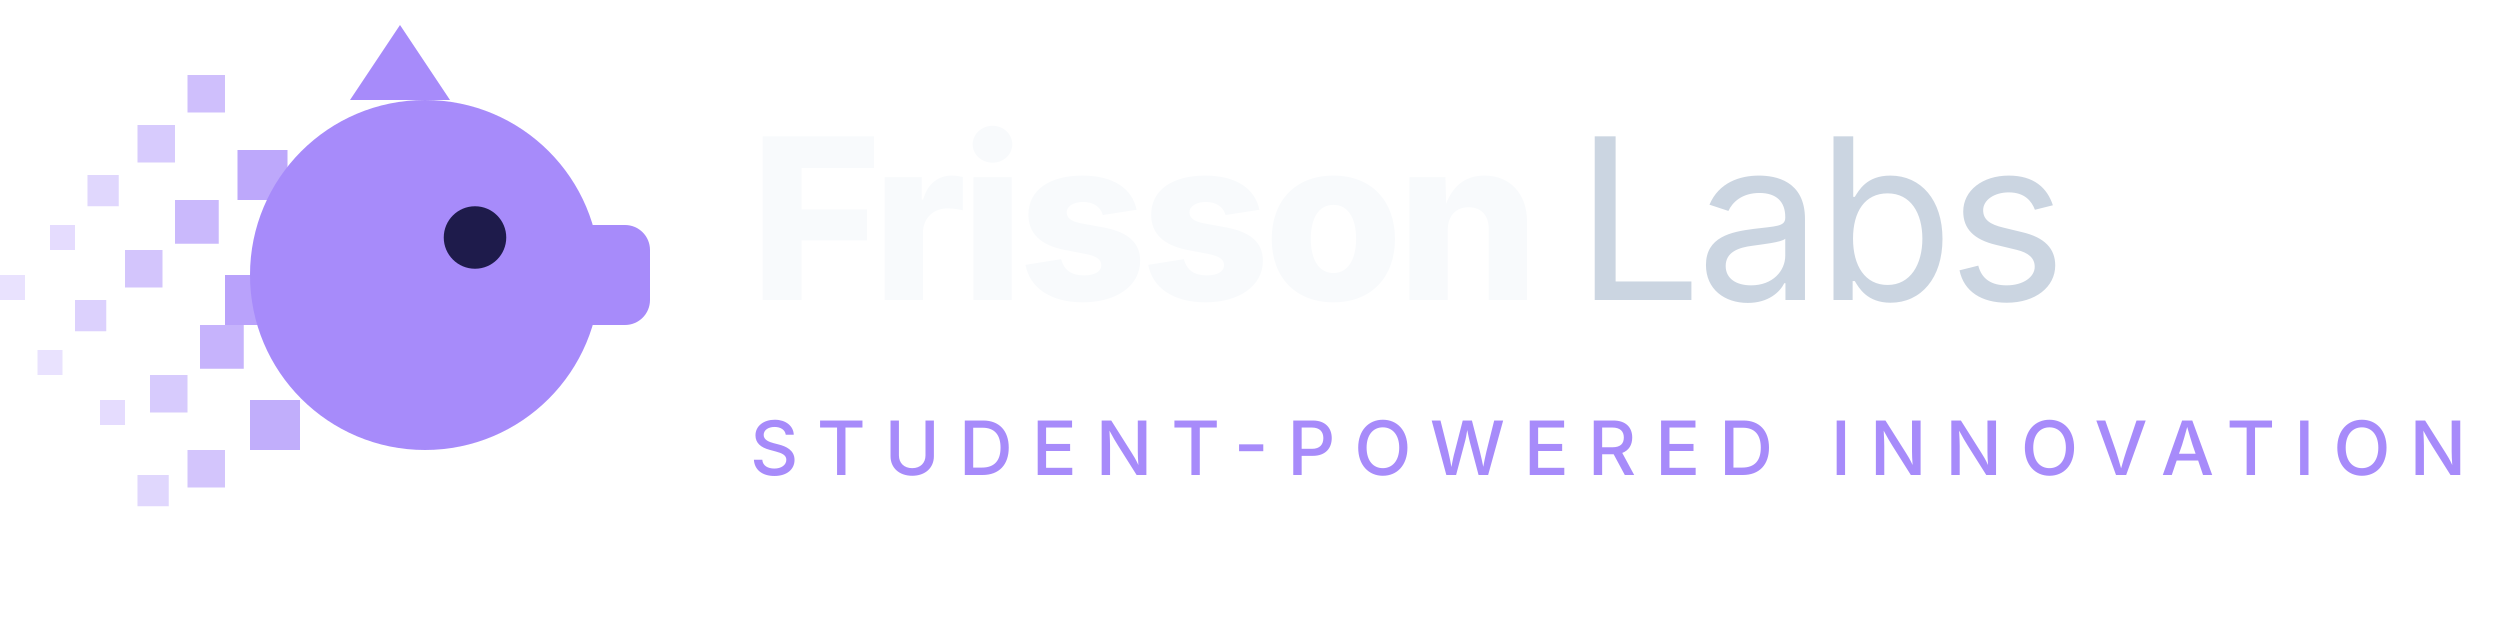
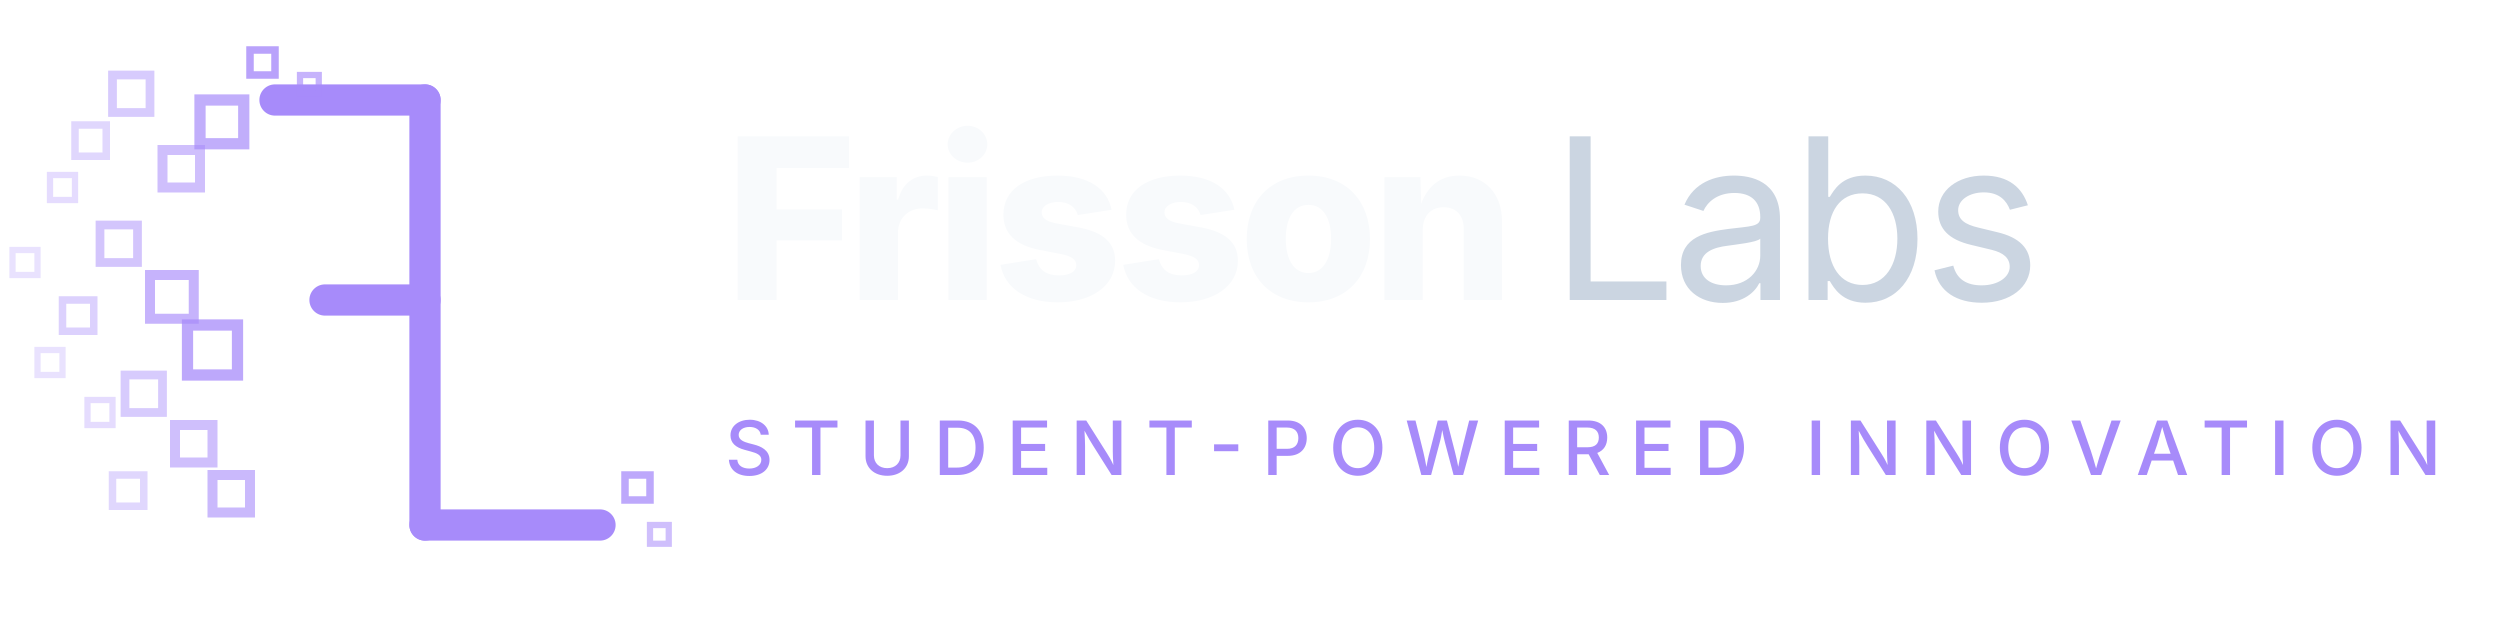
<svg xmlns="http://www.w3.org/2000/svg" viewBox="0 0 200 50">
-   <g fill="#a78bfa">
-     <rect x="0" y="22" width="2" height="2" opacity="0.25" />
-     <rect x="4" y="18" width="2" height="2" opacity="0.3" />
-     <rect x="3" y="28" width="2" height="2" opacity="0.25" />
-     <rect x="7" y="14" width="2.5" height="2.5" opacity="0.35" />
-     <rect x="6" y="24" width="2.5" height="2.5" opacity="0.4" />
-     <rect x="8" y="32" width="2" height="2" opacity="0.3" />
-     <rect x="11" y="10" width="3" height="3" opacity="0.45" />
-     <rect x="10" y="20" width="3" height="3" opacity="0.5" />
-     <rect x="12" y="30" width="3" height="3" opacity="0.45" />
-     <rect x="11" y="38" width="2.5" height="2.5" opacity="0.35" />
-     <rect x="15" y="6" width="3" height="3" opacity="0.55" />
-     <rect x="14" y="16" width="3.5" height="3.5" opacity="0.6" />
-     <rect x="16" y="26" width="3.5" height="3.5" opacity="0.65" />
-     <rect x="15" y="36" width="3" height="3" opacity="0.5" />
-     <rect x="19" y="12" width="4" height="4" opacity="0.75" />
-     <rect x="18" y="22" width="4" height="4" opacity="0.8" />
-     <rect x="20" y="32" width="4" height="4" opacity="0.7" />
-     <polygon points="28,8 32,2 36,8" />
-     <circle cx="34" cy="22" r="14" />
-     <rect x="42" y="18" width="10" height="8" rx="2" />
+   <g fill="none" stroke="#a78bfa">
+     <rect x="1" y="20" width="2" height="2" stroke-width="0.5" opacity="0.25" />
+     <rect x="4" y="14" width="2" height="2" stroke-width="0.5" opacity="0.3" />
+     <rect x="3" y="28" width="2" height="2" stroke-width="0.5" opacity="0.25" />
+     <rect x="6" y="10" width="2.5" height="2.5" stroke-width="0.6" opacity="0.35" />
+     <rect x="5" y="24" width="2.5" height="2.5" stroke-width="0.6" opacity="0.4" />
+     <rect x="7" y="32" width="2" height="2" stroke-width="0.5" opacity="0.3" />
+     <rect x="9" y="6" width="3" height="3" stroke-width="0.7" opacity="0.45" />
+     <rect x="8" y="18" width="3" height="3" stroke-width="0.7" opacity="0.5" />
+     <rect x="10" y="30" width="3" height="3" stroke-width="0.7" opacity="0.45" />
+     <rect x="9" y="38" width="2.5" height="2.5" stroke-width="0.6" opacity="0.35" />
+     <rect x="13" y="12" width="3" height="3" stroke-width="0.8" opacity="0.55" />
+     <rect x="12" y="22" width="3.5" height="3.5" stroke-width="0.8" opacity="0.65" />
+     <rect x="14" y="34" width="3" height="3" stroke-width="0.8" opacity="0.55" />
+     <rect x="16" y="8" width="3.5" height="3.5" stroke-width="0.9" opacity="0.7" />
+     <rect x="15" y="26" width="4" height="4" stroke-width="0.9" opacity="0.75" />
+     <rect x="17" y="38" width="3" height="3" stroke-width="0.8" opacity="0.6" />
  </g>
-   <circle cx="38" cy="19" r="2.5" fill="#1e1b4b" />
-   <text x="60" y="24" font-family="system-ui, -apple-system, sans-serif" font-weight="800" font-size="18" fill="#f8fafc" letter-spacing="-0.5">Frisson</text>
-   <text x="126" y="24" font-family="system-ui, -apple-system, sans-serif" font-weight="400" font-size="18" fill="#cbd5e1" letter-spacing="-0.5">Labs</text>
-   <text x="60" y="38" font-family="system-ui, -apple-system, sans-serif" font-weight="500" font-size="6" fill="#a78bfa" letter-spacing="1.5">STUDENT-POWERED INNOVATION</text>
+   <g fill="none" stroke="#a78bfa" stroke-width="2.5" stroke-linecap="round" stroke-linejoin="round">
+     <line x1="34" y1="8" x2="34" y2="42" />
+     <line x1="34" y1="8" x2="22" y2="8" />
+     <line x1="34" y1="24" x2="26" y2="24" />
+     <line x1="34" y1="42" x2="48" y2="42" />
+   </g>
+   <g fill="none" stroke="#a78bfa">
+     <rect x="20" y="4" width="2" height="2" stroke-width="0.6" opacity="0.8" />
+     <rect x="24" y="6" width="1.5" height="1.5" stroke-width="0.5" opacity="0.65" />
+     <rect x="50" y="38" width="2" height="2" stroke-width="0.6" opacity="0.75" />
+     <rect x="52" y="42" width="1.5" height="1.5" stroke-width="0.5" opacity="0.55" />
+   </g>
+   <text x="58" y="24" font-family="system-ui, -apple-system, sans-serif" font-weight="800" font-size="18" fill="#f8fafc" letter-spacing="-0.5">Frisson</text>
+   <text x="124" y="24" font-family="system-ui, -apple-system, sans-serif" font-weight="400" font-size="18" fill="#cbd5e1" letter-spacing="-0.5">Labs</text>
+   <text x="58" y="38" font-family="system-ui, -apple-system, sans-serif" font-weight="500" font-size="6" fill="#a78bfa" letter-spacing="1.5">STUDENT-POWERED INNOVATION</text>
</svg>
